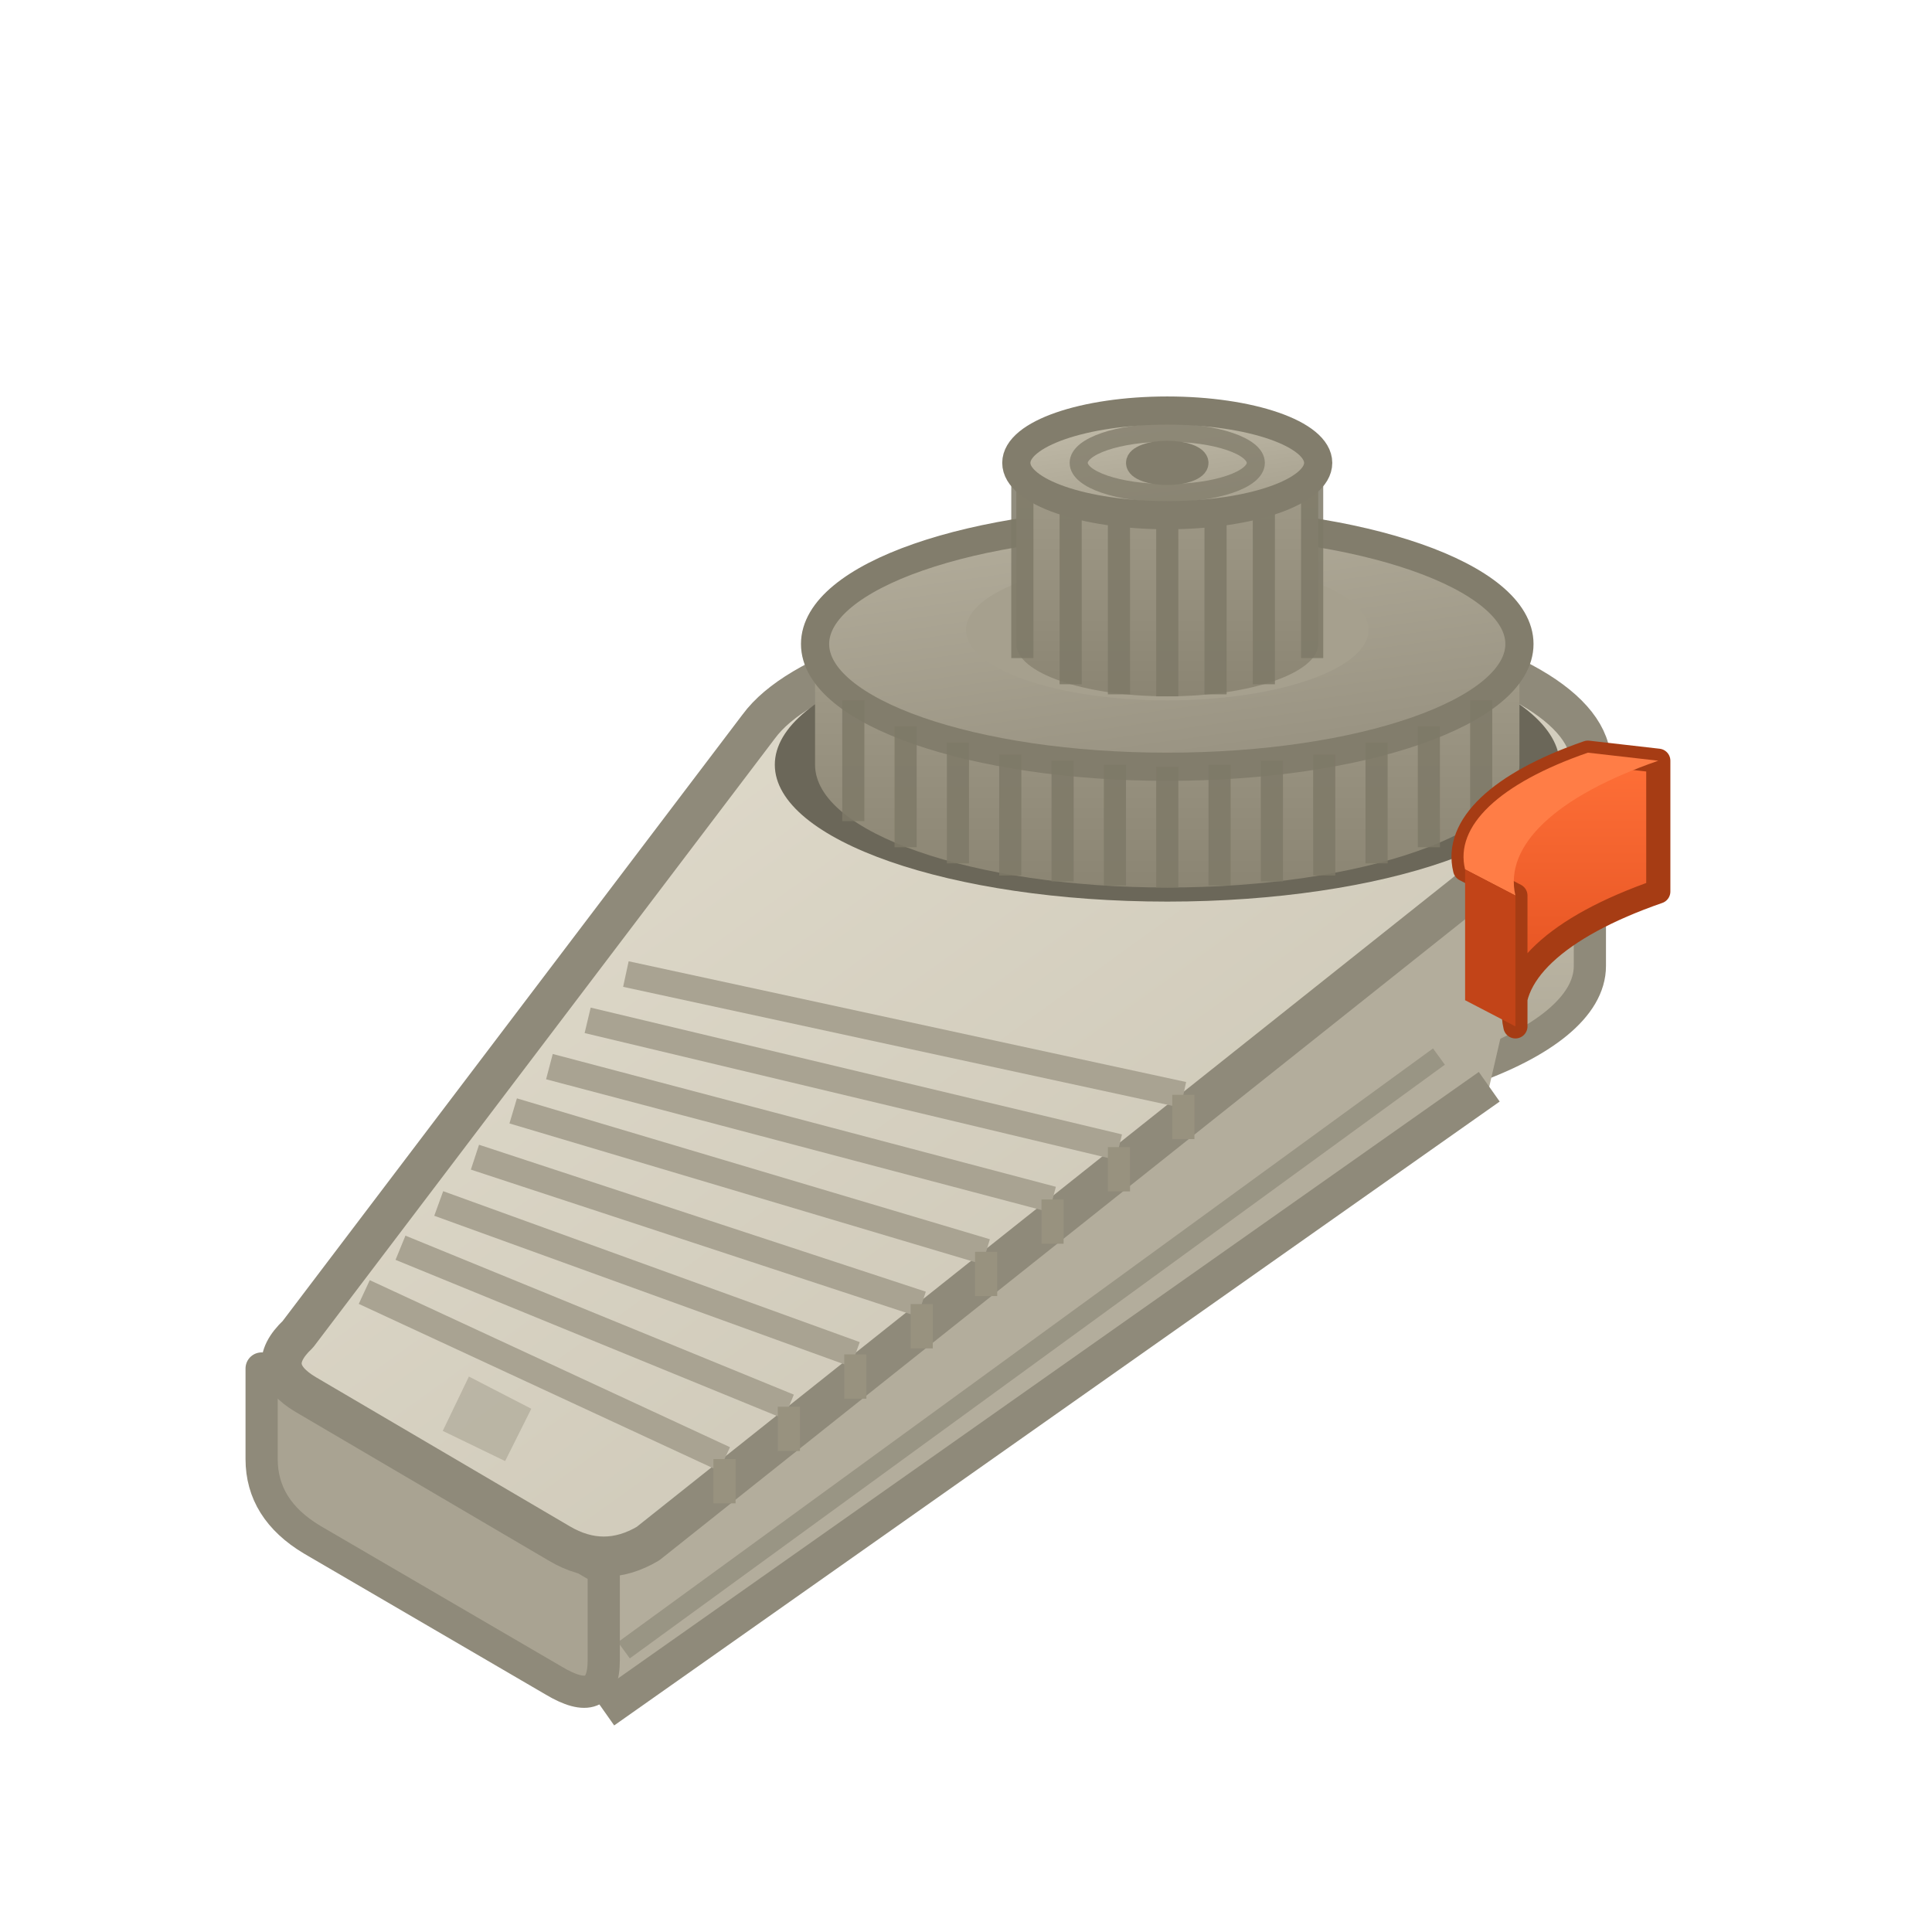
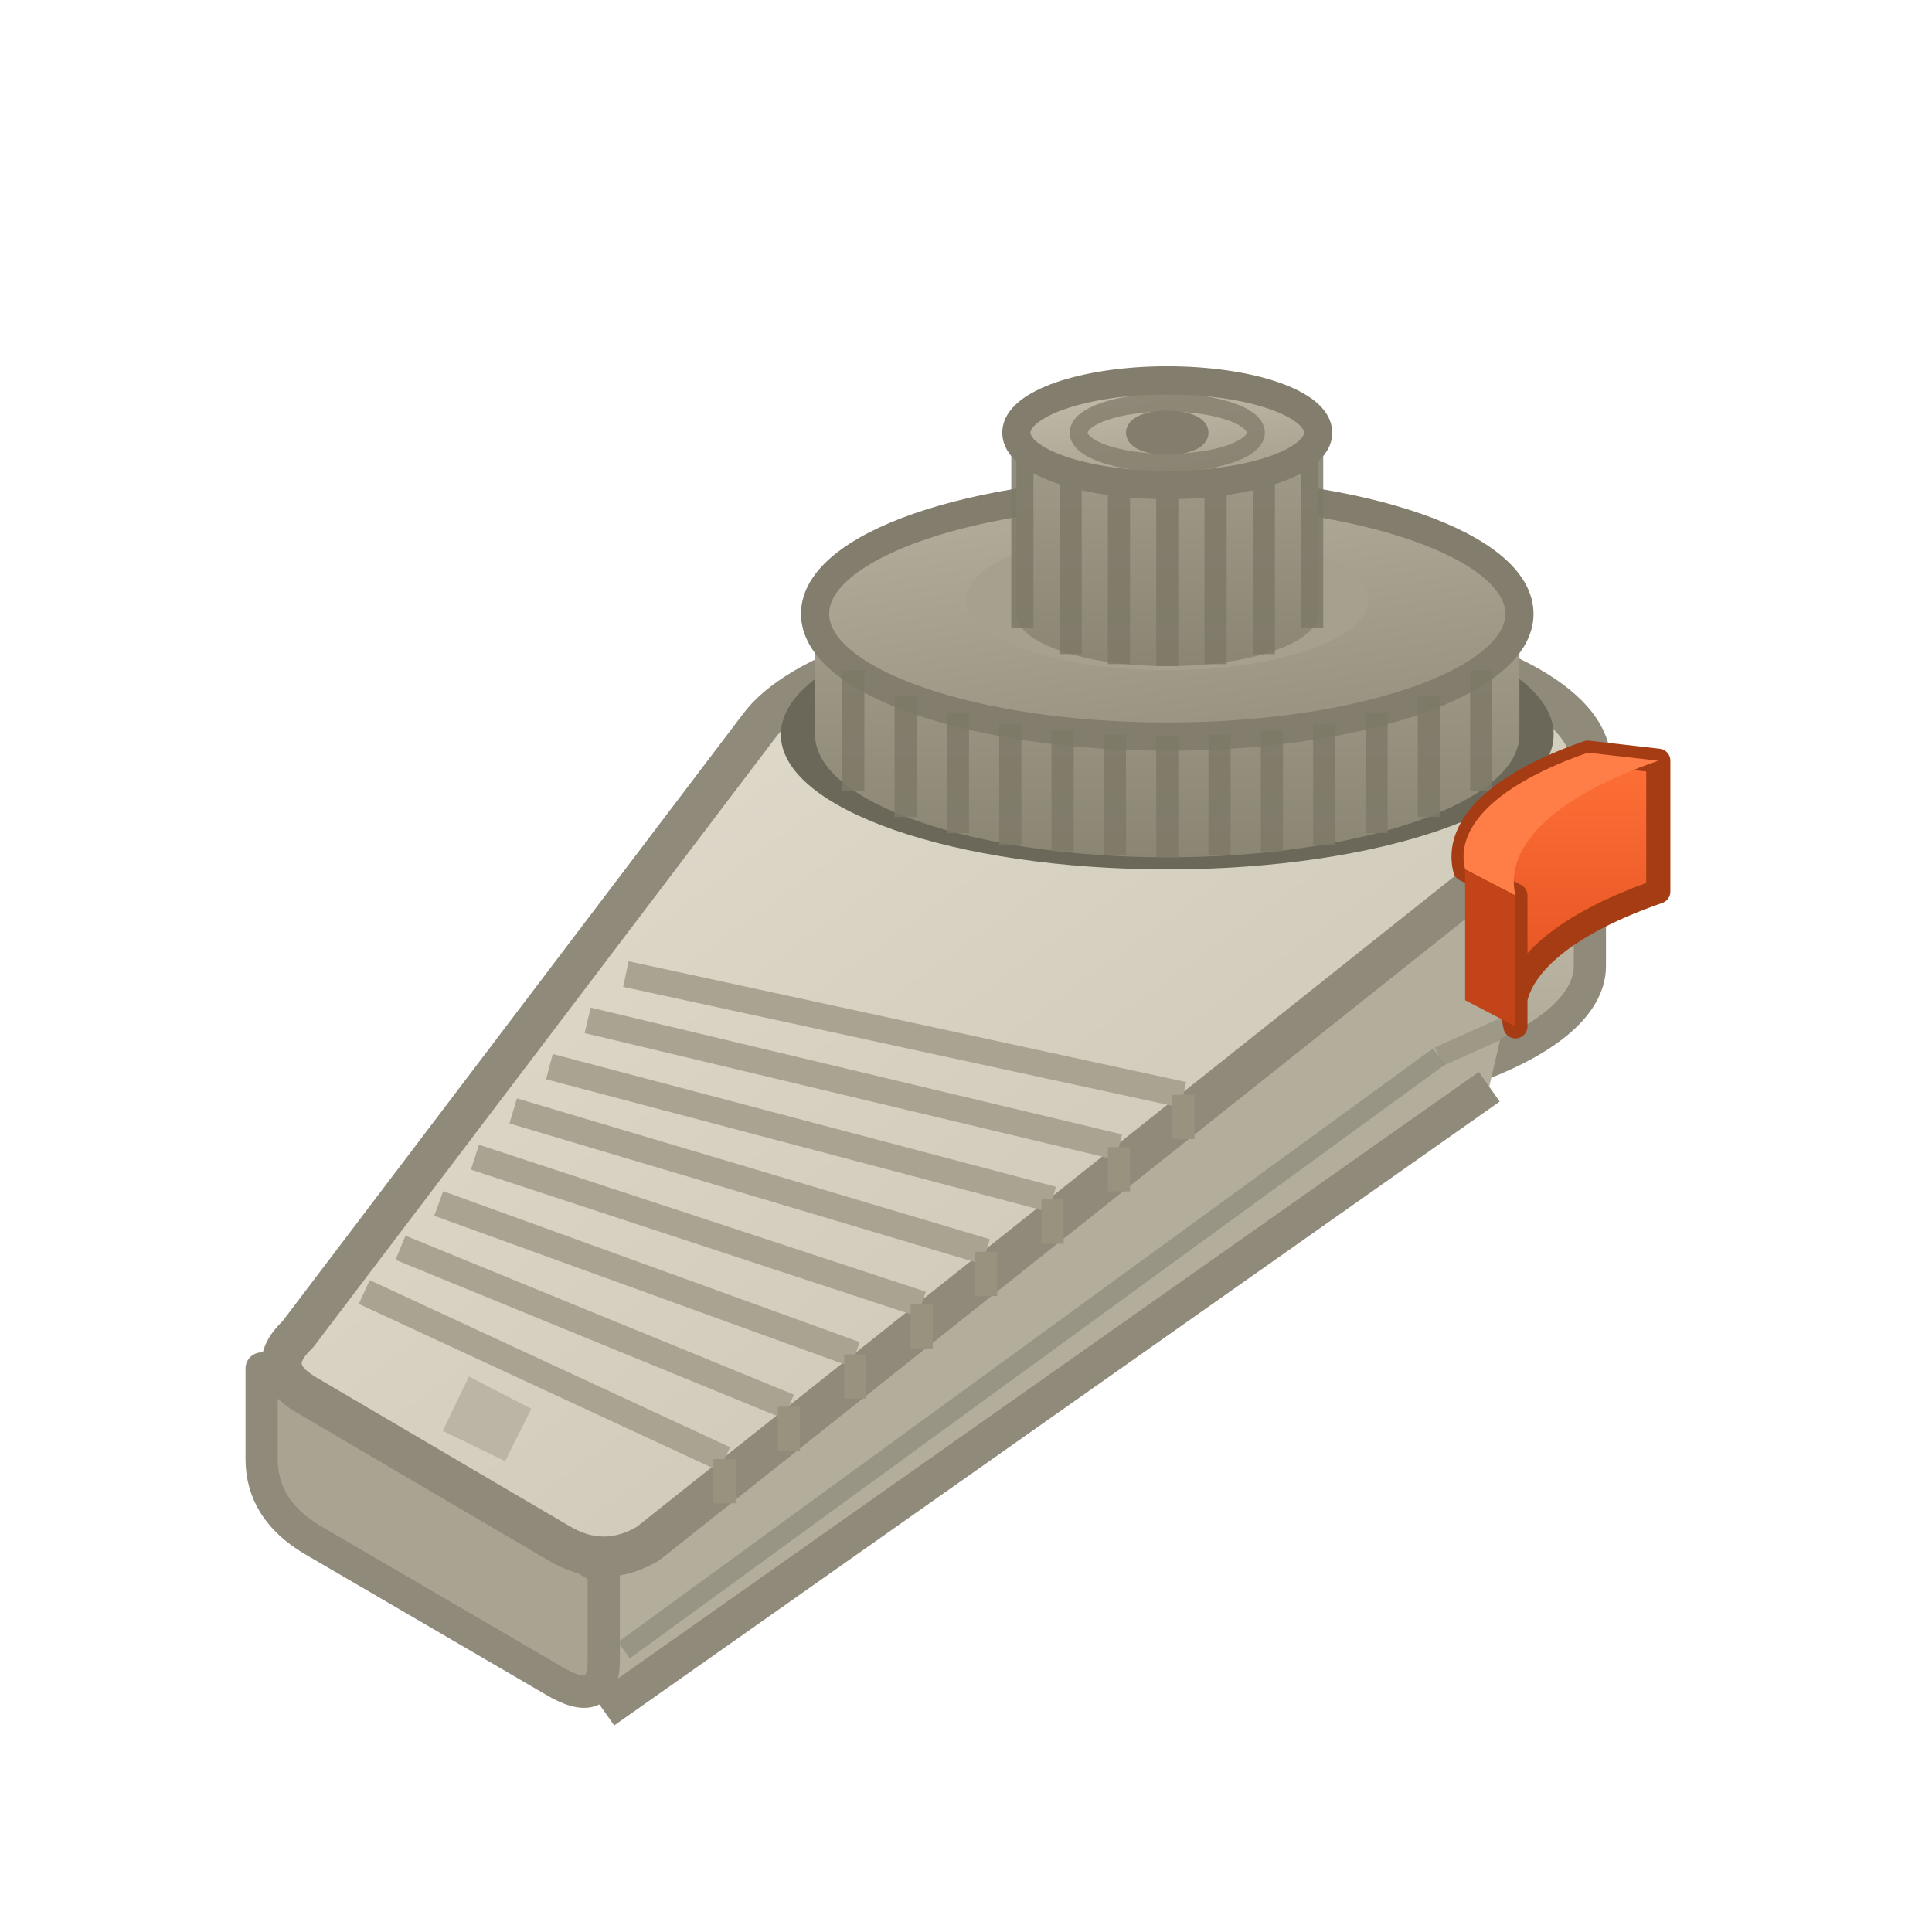
<svg xmlns="http://www.w3.org/2000/svg" viewBox="0 0 96 96" width="96" height="96">
  <defs>
    <linearGradient id="pBody" x1="0" y1="0" x2="1" y2="1">
      <stop offset="0" stop-color="#E4DFD0" />
      <stop offset="1" stop-color="#C6C0AF" />
    </linearGradient>
    <linearGradient id="pWall" x1="0" y1="0" x2="0" y2="1">
      <stop offset="0" stop-color="#C8C2B1" />
      <stop offset="1" stop-color="#ABA593" />
    </linearGradient>
    <linearGradient id="pDial" x1="0" y1="0" x2="0.4" y2="1">
      <stop offset="0" stop-color="#B5AF9D" />
      <stop offset="1" stop-color="#9A9483" />
    </linearGradient>
    <linearGradient id="pDialWall" x1="0" y1="0" x2="0" y2="1">
      <stop offset="0" stop-color="#A29C8A" />
      <stop offset="1" stop-color="#8B8573" />
    </linearGradient>
    <linearGradient id="pCap" x1="0" y1="0" x2="0.4" y2="1">
      <stop offset="0" stop-color="#C4BEAC" />
      <stop offset="1" stop-color="#A8A290" />
    </linearGradient>
    <linearGradient id="pBtn" x1="0" y1="0" x2="0" y2="1">
      <stop offset="0" stop-color="#FF7038" />
      <stop offset="1" stop-color="#E04E1E" />
    </linearGradient>
  </defs>
  <path d="M 37,38 A 21 7.3 0 0 0 79,38 L 79,48 A 21 7.3 0 0 1 37,48 Z" fill="url(#pWall)" stroke="#8F8A7A" stroke-width="1.6" stroke-linejoin="round" />
  <polygon points="30,78 77,41 74,54 30,85" fill="#B3AD9C" />
  <line x1="30" y1="85" x2="74" y2="54" stroke="#8F8A7A" stroke-width="1.8" />
  <path d="M 13,68 L 30,78 L 30,82.5 Q 30,85 27.5,83.5 L 15.5,76.5 Q 13,75 13,72.5 Z" fill="#A9A392" stroke="#8F8A7A" stroke-width="1.6" stroke-linejoin="round" />
  <path d="M 37.7,36.1 A 21 7.3 0 1 1 77.2,40.9 L 32.2,76.7 Q 30,78 27.8,76.7 L 15.2,69.3 Q 13,68 14.8,66.3 Z" fill="url(#pBody)" stroke="#8F8A7A" stroke-width="2" stroke-linejoin="round" />
  <g stroke="#A9A392" stroke-width="1.3">
    <line x1="18.1" y1="64.2" x2="36.0" y2="72.5" />
    <line x1="19.9" y1="62.0" x2="39.2" y2="69.9" />
    <line x1="21.8" y1="59.8" x2="42.5" y2="67.3" />
    <line x1="23.6" y1="57.5" x2="45.8" y2="64.8" />
    <line x1="25.5" y1="55.2" x2="49.0" y2="62.2" />
    <line x1="27.3" y1="53.0" x2="52.3" y2="59.6" />
    <line x1="29.2" y1="50.7" x2="55.6" y2="57.0" />
    <line x1="31.1" y1="48.4" x2="58.8" y2="54.4" />
  </g>
  <g stroke="#98927F" stroke-width="1.1">
    <line x1="36.0" y1="72.5" x2="36.0" y2="74.7" />
    <line x1="39.2" y1="69.9" x2="39.2" y2="72.1" />
    <line x1="42.5" y1="67.3" x2="42.5" y2="69.5" />
    <line x1="45.8" y1="64.8" x2="45.8" y2="67.0" />
    <line x1="49.0" y1="62.2" x2="49.0" y2="64.4" />
    <line x1="52.3" y1="59.6" x2="52.3" y2="61.8" />
    <line x1="55.6" y1="57.0" x2="55.6" y2="59.2" />
    <line x1="58.8" y1="54.4" x2="58.8" y2="56.6" />
  </g>
  <polygon points="23.3,68.4 26.4,70.0 25.1,72.6 22.0,71.1" fill="#A9A392" opacity="0.6" />
  <line x1="31" y1="82" x2="71.5" y2="52.5" stroke="#8F8A7A" stroke-width="1" opacity="0.7" />
-   <ellipse cx="58" cy="38" rx="19.5" ry="6.8" fill="#6B6759" />
-   <path d="M 40.5,32 A 17.5 6.1 0 0 0 75.5,32 L 75.5,38 A 17.5 6.1 0 0 1 40.5,38 Z" fill="url(#pDialWall)" />
-   <ellipse cx="58" cy="32" rx="17.5" ry="6.1" fill="url(#pDial)" stroke="#827D6C" stroke-width="1.4" />
+   <line x1="71.5" y1="52.5" x2="75.3" y2="50.8" stroke="#8F8A7A" stroke-width="1" opacity="0.6" />
+   <ellipse cx="58" cy="36.5" rx="19.2" ry="6.7" fill="#6B6759" />
+   <path d="M 40.5,30.5 A 17.5 6.1 0 0 0 75.5,30.5 L 75.5,36.5 A 17.5 6.1 0 0 1 40.5,36.5 Z" fill="url(#pDialWall)" />
+   <ellipse cx="58" cy="30.5" rx="17.5" ry="6.1" fill="url(#pDial)" stroke="#827D6C" stroke-width="1.4" />
  <g stroke="#7E7967" stroke-width="1.1" opacity="0.85">
-     <line x1="58" y1="38.1" x2="58" y2="44.1" />
-     <line x1="60.6" y1="38.0" x2="60.6" y2="44.0" />
-     <line x1="55.4" y1="38.0" x2="55.4" y2="44.0" />
-     <line x1="63.2" y1="37.8" x2="63.2" y2="43.8" />
-     <line x1="52.8" y1="37.8" x2="52.8" y2="43.8" />
-     <line x1="65.8" y1="37.5" x2="65.8" y2="43.5" />
-     <line x1="50.2" y1="37.5" x2="50.2" y2="43.5" />
-     <line x1="68.4" y1="36.9" x2="68.4" y2="42.9" />
-     <line x1="47.6" y1="36.9" x2="47.6" y2="42.9" />
-     <line x1="71" y1="36.1" x2="71" y2="42.1" />
-     <line x1="45" y1="36.1" x2="45" y2="42.1" />
-     <line x1="73.6" y1="34.8" x2="73.6" y2="40.8" />
-     <line x1="42.4" y1="34.8" x2="42.4" y2="40.8" />
+     <line x1="58" y1="36.6" x2="58" y2="42.6" />
+     <line x1="60.6" y1="36.5" x2="60.6" y2="42.5" />
+     <line x1="55.4" y1="36.5" x2="55.4" y2="42.5" />
+     <line x1="63.2" y1="36.3" x2="63.2" y2="42.3" />
+     <line x1="52.8" y1="36.3" x2="52.8" y2="42.3" />
+     <line x1="65.8" y1="36.0" x2="65.8" y2="42.0" />
+     <line x1="50.2" y1="36.0" x2="50.2" y2="42.0" />
+     <line x1="68.4" y1="35.4" x2="68.4" y2="41.4" />
+     <line x1="47.6" y1="35.4" x2="47.6" y2="41.4" />
+     <line x1="71" y1="34.6" x2="71" y2="40.6" />
+     <line x1="45" y1="34.6" x2="45" y2="40.6" />
+     <line x1="73.6" y1="33.3" x2="73.6" y2="39.3" />
+     <line x1="42.4" y1="33.3" x2="42.4" y2="39.3" />
  </g>
-   <ellipse cx="58" cy="31.3" rx="10" ry="3.5" fill="#A6A08E" />
-   <path d="M 50.5,23 A 7.5 2.6 0 0 0 65.5,23 L 65.5,32 A 7.5 2.6 0 0 1 50.5,32 Z" fill="url(#pDialWall)" />
+   <ellipse cx="58" cy="29.8" rx="10" ry="3.5" fill="#A6A08E" />
+   <path d="M 50.5,21.5 A 7.5 2.6 0 0 0 65.5,21.5 L 65.5,30.5 A 7.5 2.6 0 0 1 50.5,30.5 Z" fill="url(#pDialWall)" />
  <g stroke="#7E7967" stroke-width="1.1" opacity="0.85">
-     <line x1="58" y1="25.6" x2="58" y2="34.6" />
-     <line x1="60.4" y1="25.5" x2="60.4" y2="34.5" />
-     <line x1="55.6" y1="25.5" x2="55.6" y2="34.5" />
-     <line x1="62.8" y1="25.0" x2="62.8" y2="34.0" />
-     <line x1="53.2" y1="25.0" x2="53.2" y2="34.0" />
-     <line x1="65.2" y1="23.7" x2="65.2" y2="32.7" />
-     <line x1="50.8" y1="23.7" x2="50.8" y2="32.7" />
+     <line x1="58" y1="24.1" x2="58" y2="33.1" />
+     <line x1="60.4" y1="24.0" x2="60.4" y2="33.0" />
+     <line x1="55.6" y1="24.0" x2="55.6" y2="33.0" />
+     <line x1="62.8" y1="23.5" x2="62.8" y2="32.5" />
+     <line x1="53.2" y1="23.5" x2="53.2" y2="32.5" />
+     <line x1="65.2" y1="22.2" x2="65.2" y2="31.2" />
+     <line x1="50.8" y1="22.2" x2="50.8" y2="31.2" />
  </g>
-   <ellipse cx="58" cy="23" rx="7.5" ry="2.6" fill="url(#pCap)" stroke="#827D6C" stroke-width="1.4" />
-   <ellipse cx="58" cy="23" rx="4.4" ry="1.5" fill="none" stroke="#827D6C" stroke-width="0.9" opacity="0.8" />
-   <ellipse cx="58" cy="23" rx="1.5" ry="0.55" fill="none" stroke="#827D6C" stroke-width="1.1" />
+   <ellipse cx="58" cy="21.5" rx="7.5" ry="2.6" fill="url(#pCap)" stroke="#827D6C" stroke-width="1.4" />
+   <ellipse cx="58" cy="21.5" rx="4.4" ry="1.5" fill="none" stroke="#827D6C" stroke-width="0.9" opacity="0.8" />
+   <ellipse cx="58" cy="21.5" rx="1.5" ry="0.55" fill="none" stroke="#827D6C" stroke-width="1.1" />
  <path d="M 78.9,37.4 A 21 7.3 0 0 0 72.8,43.2 L 75.3,44.5 L 75.3,51.0 A 24.5 8.5 0 0 1 82.4,44.3 L 82.4,37.8 Z" fill="url(#pBtn)" stroke="#A63C14" stroke-width="1.2" stroke-linejoin="round" />
  <path d="M 78.9,37.4 A 21 7.3 0 0 0 72.8,43.2 L 75.3,44.5 A 24.5 8.5 0 0 1 82.4,37.8 Z" fill="#FF7D46" />
  <path d="M 72.8,43.2 L 75.3,44.5 L 75.3,51.0 L 72.8,49.7 Z" fill="#C24418" />
</svg>
